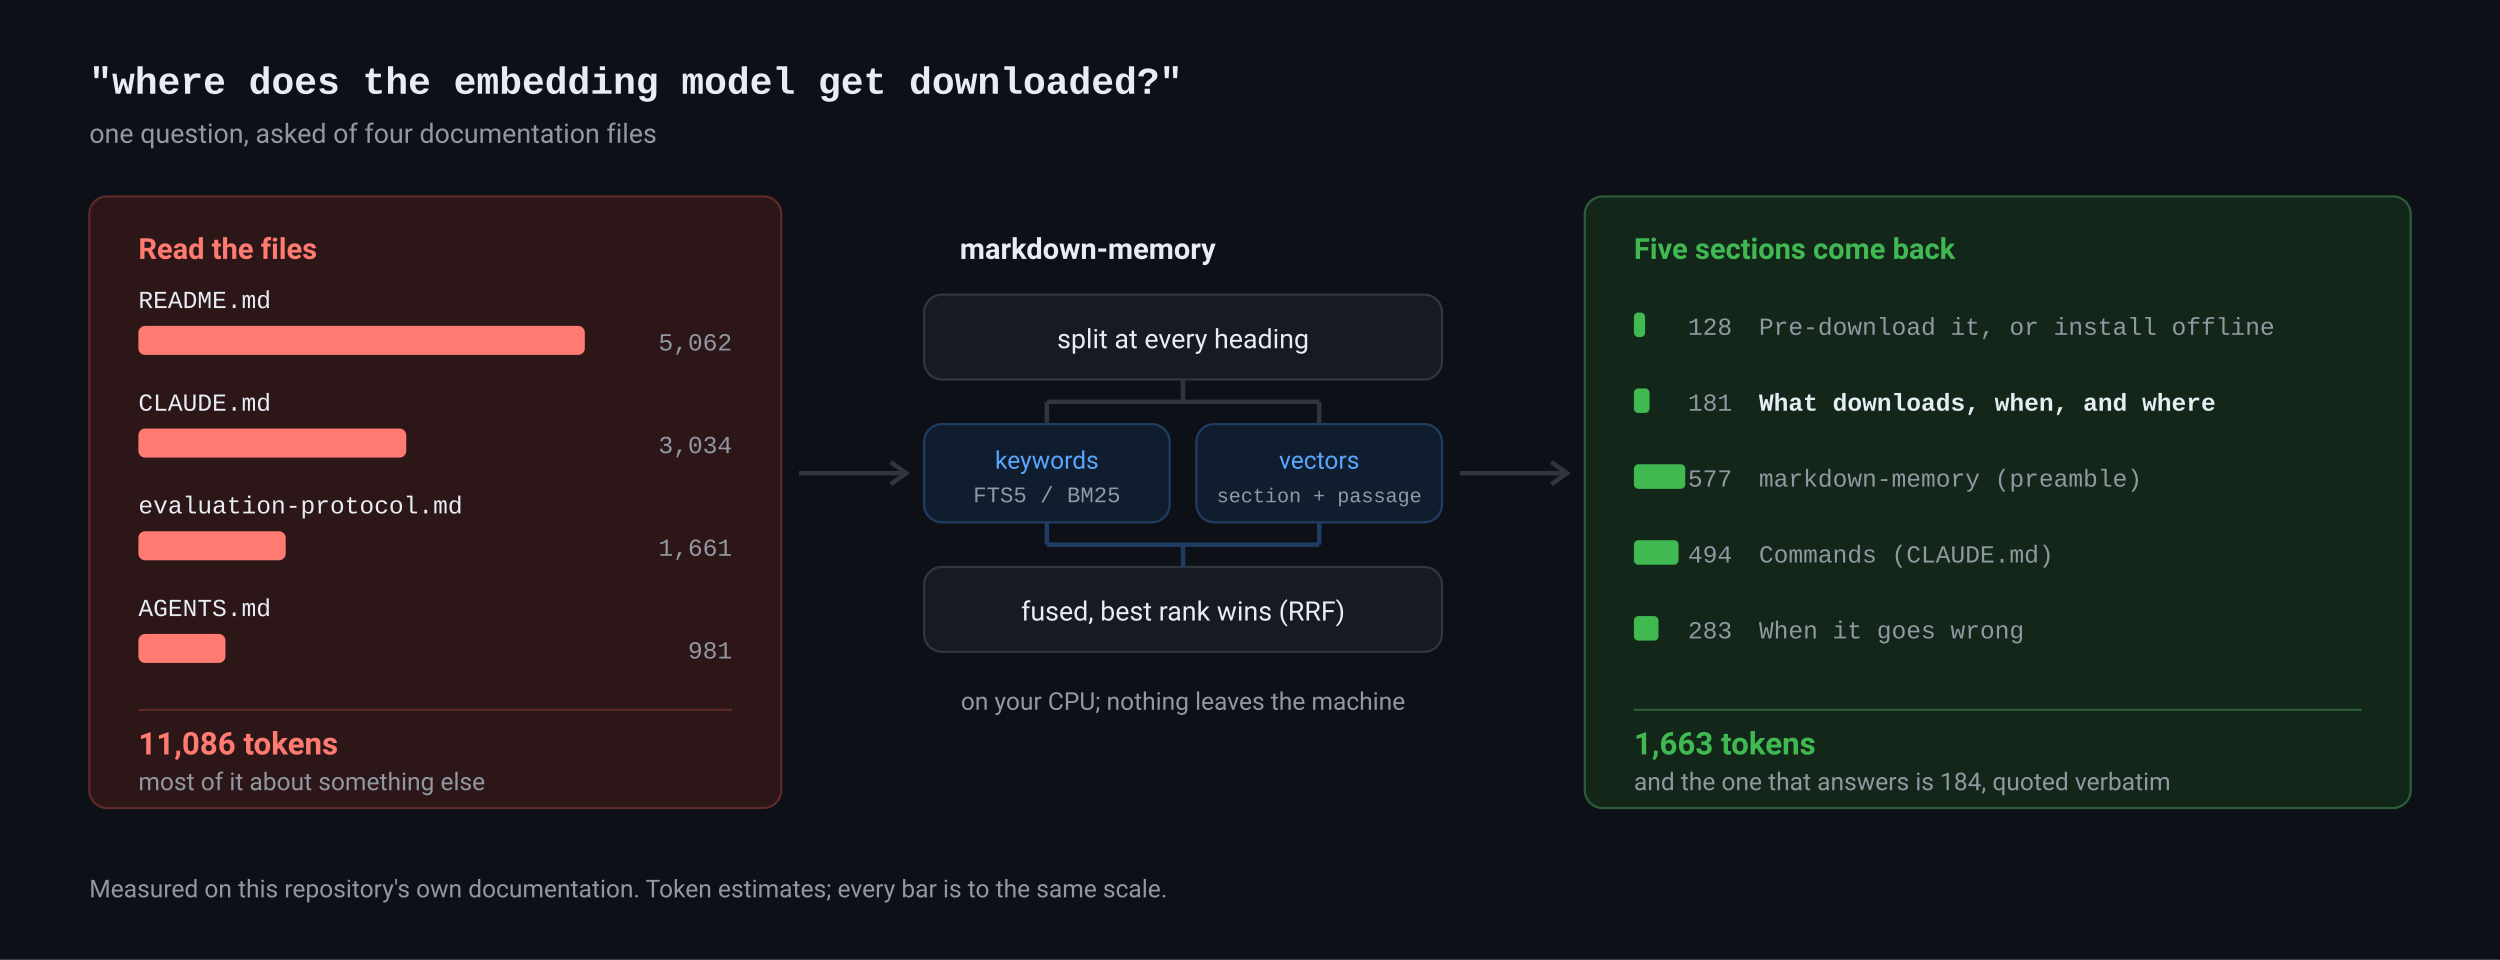
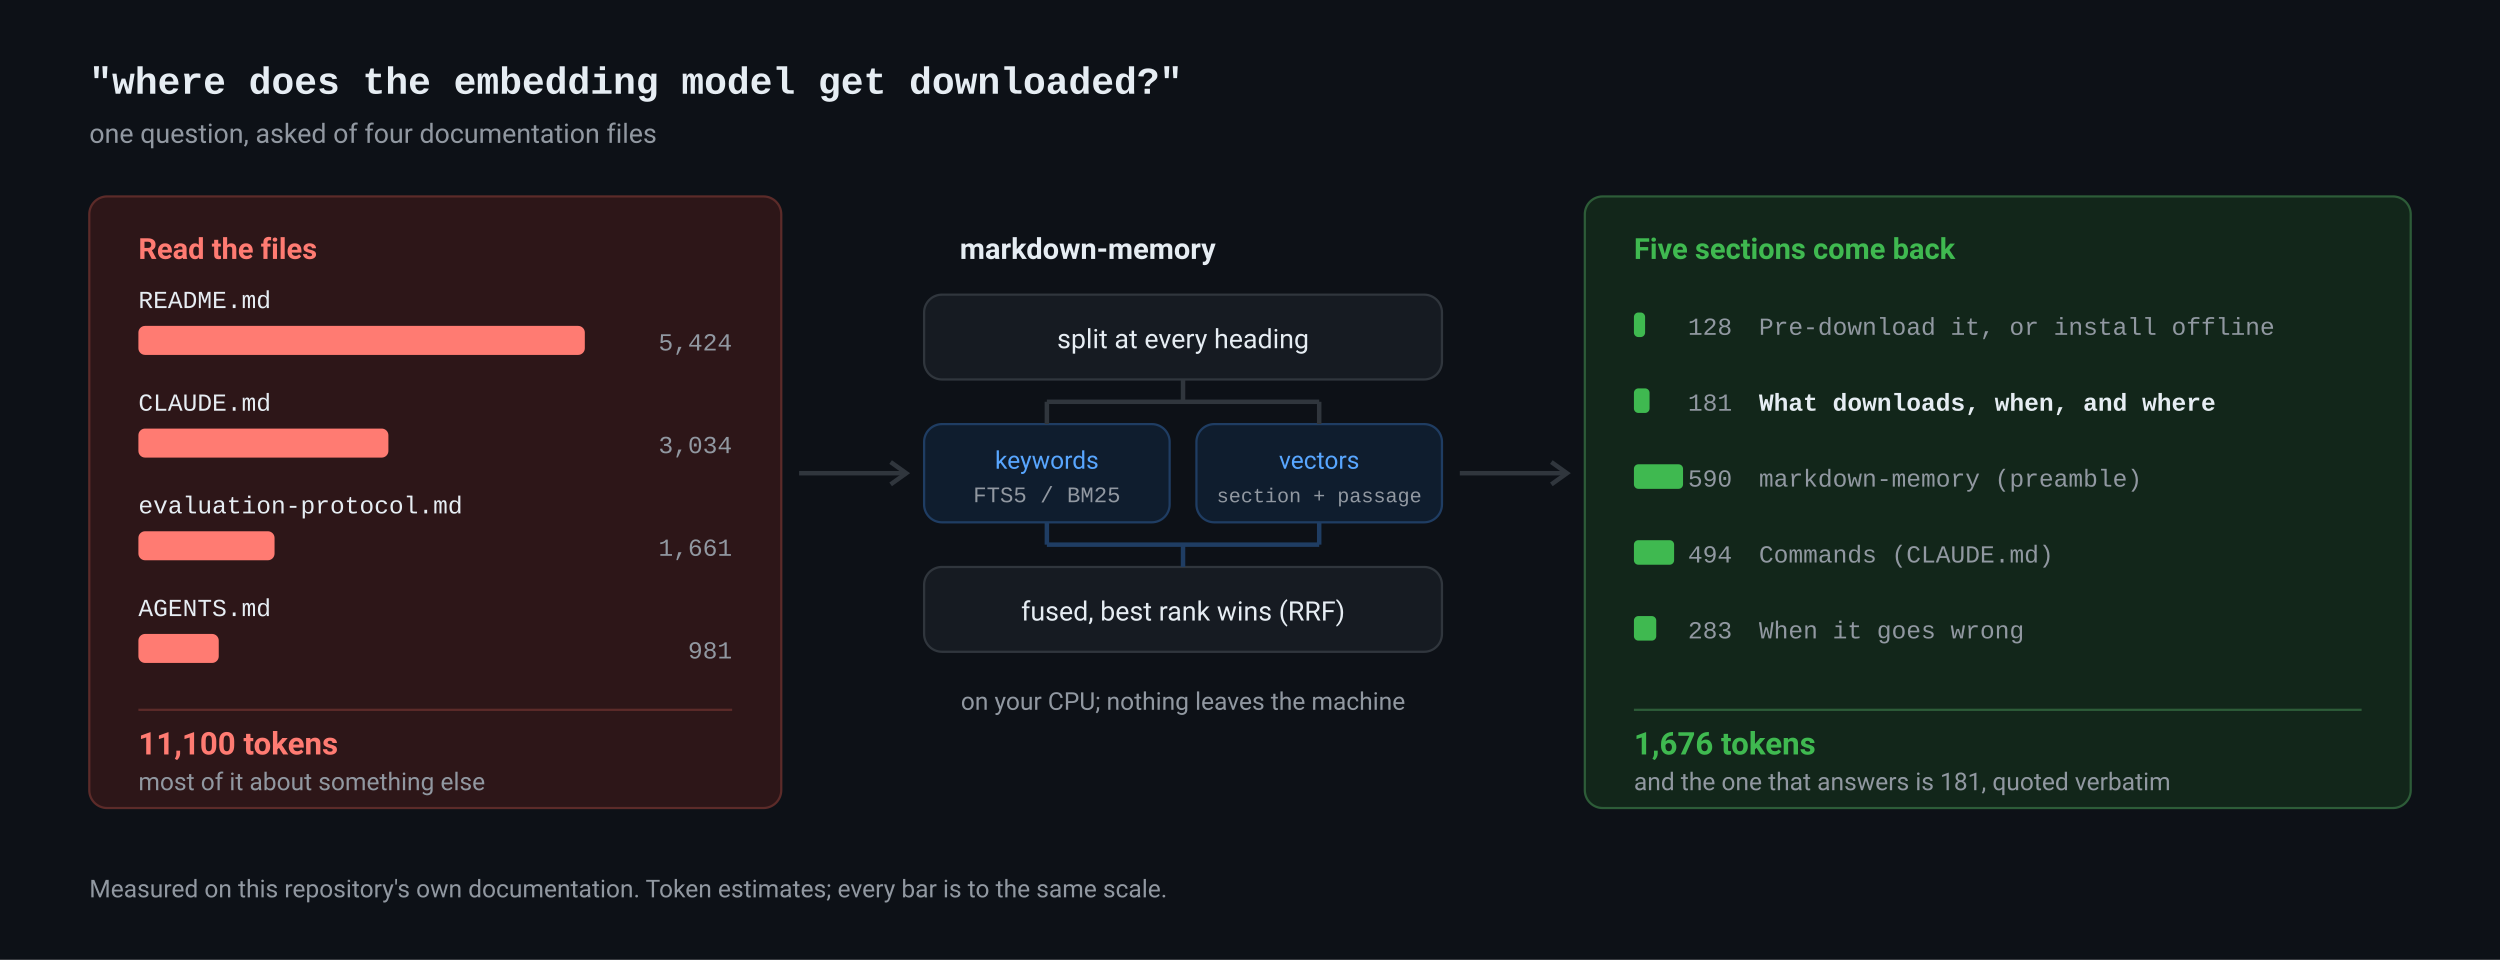
- <svg xmlns="http://www.w3.org/2000/svg" viewBox="0 0 1120 430" width="1120" height="430" role="img" aria-label="One question: reading four whole files costs 11,086 tokens; markdown-memory returns five sections totalling 1,663, and the one that answers is 181 tokens.">
+ <svg xmlns="http://www.w3.org/2000/svg" viewBox="0 0 1120 430" width="1120" height="430" role="img" aria-label="One question: reading four whole files costs 11,100 tokens; markdown-memory returns five sections totalling 1,676, and the one that answers is 181 tokens.">
  <rect width="1120" height="430" fill="#0d1117" />
  <text x="40" y="42" font-family="ui-monospace,SFMono-Regular,Menlo,Consolas,'Liberation Mono',monospace" font-size="17" font-weight="600" fill="#e6edf3" text-anchor="start">"where does the embedding model get downloaded?"</text>
  <text x="40" y="64" font-family="ui-sans-serif,-apple-system,BlinkMacSystemFont,'Segoe UI',Roboto,'Helvetica Neue',Arial,sans-serif" font-size="12" font-weight="400" fill="#9198a1" text-anchor="start">one question, asked of four documentation files</text>
  <rect x="40" y="88" width="310" height="274" rx="8" fill="#2d1618" stroke="#5c2b29" stroke-width="1" />
  <text x="62" y="116" font-family="ui-sans-serif,-apple-system,BlinkMacSystemFont,'Segoe UI',Roboto,'Helvetica Neue',Arial,sans-serif" font-size="13" font-weight="600" fill="#ff7b72" text-anchor="start">Read the files</text>
  <text x="62" y="138" font-family="ui-monospace,SFMono-Regular,Menlo,Consolas,'Liberation Mono',monospace" font-size="11" font-weight="400" fill="#e6edf3" text-anchor="start">README.md</text>
  <rect x="62" y="146" width="200" height="13" rx="3" fill="#ff7b72" stroke="none" stroke-width="1" />
-   <text x="328" y="157" font-family="ui-monospace,SFMono-Regular,Menlo,Consolas,'Liberation Mono',monospace" font-size="11" font-weight="400" fill="#9198a1" text-anchor="end">5,062</text>
+   <text x="328" y="157" font-family="ui-monospace,SFMono-Regular,Menlo,Consolas,'Liberation Mono',monospace" font-size="11" font-weight="400" fill="#9198a1" text-anchor="end">5,424</text>
  <text x="62" y="184" font-family="ui-monospace,SFMono-Regular,Menlo,Consolas,'Liberation Mono',monospace" font-size="11" font-weight="400" fill="#e6edf3" text-anchor="start">CLAUDE.md</text>
-   <rect x="62" y="192" width="120" height="13" rx="3" fill="#ff7b72" stroke="none" stroke-width="1" />
+   <rect x="62" y="192" width="112" height="13" rx="3" fill="#ff7b72" stroke="none" stroke-width="1" />
  <text x="328" y="203" font-family="ui-monospace,SFMono-Regular,Menlo,Consolas,'Liberation Mono',monospace" font-size="11" font-weight="400" fill="#9198a1" text-anchor="end">3,034</text>
  <text x="62" y="230" font-family="ui-monospace,SFMono-Regular,Menlo,Consolas,'Liberation Mono',monospace" font-size="11" font-weight="400" fill="#e6edf3" text-anchor="start">evaluation-protocol.md</text>
-   <rect x="62" y="238" width="66" height="13" rx="3" fill="#ff7b72" stroke="none" stroke-width="1" />
+   <rect x="62" y="238" width="61" height="13" rx="3" fill="#ff7b72" stroke="none" stroke-width="1" />
  <text x="328" y="249" font-family="ui-monospace,SFMono-Regular,Menlo,Consolas,'Liberation Mono',monospace" font-size="11" font-weight="400" fill="#9198a1" text-anchor="end">1,661</text>
  <text x="62" y="276" font-family="ui-monospace,SFMono-Regular,Menlo,Consolas,'Liberation Mono',monospace" font-size="11" font-weight="400" fill="#e6edf3" text-anchor="start">AGENTS.md</text>
-   <rect x="62" y="284" width="39" height="13" rx="3" fill="#ff7b72" stroke="none" stroke-width="1" />
+   <rect x="62" y="284" width="36" height="13" rx="3" fill="#ff7b72" stroke="none" stroke-width="1" />
  <text x="328" y="295" font-family="ui-monospace,SFMono-Regular,Menlo,Consolas,'Liberation Mono',monospace" font-size="11" font-weight="400" fill="#9198a1" text-anchor="end">981</text>
  <path d="M62 318 L328 318" stroke="#5c2b29" stroke-width="1" />
-   <text x="62" y="338" font-family="ui-sans-serif,-apple-system,BlinkMacSystemFont,'Segoe UI',Roboto,'Helvetica Neue',Arial,sans-serif" font-size="14" font-weight="600" fill="#ff7b72" text-anchor="start">11,086 tokens</text>
+   <text x="62" y="338" font-family="ui-sans-serif,-apple-system,BlinkMacSystemFont,'Segoe UI',Roboto,'Helvetica Neue',Arial,sans-serif" font-size="14" font-weight="600" fill="#ff7b72" text-anchor="start">11,100 tokens</text>
  <text x="62" y="354" font-family="ui-sans-serif,-apple-system,BlinkMacSystemFont,'Segoe UI',Roboto,'Helvetica Neue',Arial,sans-serif" font-size="11" font-weight="400" fill="#9198a1" text-anchor="start">most of it about something else</text>
  <text x="430" y="116" font-family="ui-sans-serif,-apple-system,BlinkMacSystemFont,'Segoe UI',Roboto,'Helvetica Neue',Arial,sans-serif" font-size="13" font-weight="600" fill="#e6edf3" text-anchor="start">markdown-memory</text>
  <rect x="414" y="132" width="232" height="38" rx="8" fill="#161b22" stroke="#30363d" stroke-width="1" />
  <text x="530" y="156" font-family="ui-sans-serif,-apple-system,BlinkMacSystemFont,'Segoe UI',Roboto,'Helvetica Neue',Arial,sans-serif" font-size="12" font-weight="400" fill="#e6edf3" text-anchor="middle">split at every heading</text>
  <rect x="414" y="190" width="110" height="44" rx="8" fill="#0f1d2e" stroke="#1f3d63" stroke-width="1" />
  <text x="469" y="210" font-family="ui-sans-serif,-apple-system,BlinkMacSystemFont,'Segoe UI',Roboto,'Helvetica Neue',Arial,sans-serif" font-size="11" font-weight="400" fill="#58a6ff" text-anchor="middle">keywords</text>
  <text x="469" y="225" font-family="ui-monospace,SFMono-Regular,Menlo,Consolas,'Liberation Mono',monospace" font-size="10" font-weight="400" fill="#9198a1" text-anchor="middle">FTS5 / BM25</text>
  <rect x="536" y="190" width="110" height="44" rx="8" fill="#0f1d2e" stroke="#1f3d63" stroke-width="1" />
  <text x="591" y="210" font-family="ui-sans-serif,-apple-system,BlinkMacSystemFont,'Segoe UI',Roboto,'Helvetica Neue',Arial,sans-serif" font-size="11" font-weight="400" fill="#58a6ff" text-anchor="middle">vectors</text>
  <text x="591" y="225" font-family="ui-monospace,SFMono-Regular,Menlo,Consolas,'Liberation Mono',monospace" font-size="9" font-weight="400" fill="#9198a1" text-anchor="middle">section + passage</text>
  <rect x="414" y="254" width="232" height="38" rx="8" fill="#161b22" stroke="#30363d" stroke-width="1" />
  <text x="530" y="278" font-family="ui-sans-serif,-apple-system,BlinkMacSystemFont,'Segoe UI',Roboto,'Helvetica Neue',Arial,sans-serif" font-size="12" font-weight="400" fill="#e6edf3" text-anchor="middle">fused, best rank wins (RRF)</text>
  <path d="M530 170 L530 180 M469 180 L591 180 M469 180 L469 190 M591 180 L591 190" stroke="#30363d" stroke-width="2" fill="none" />
  <path d="M469 234 L469 244 M591 234 L591 244 M469 244 L591 244 M530 244 L530 254" stroke="#1f3d63" stroke-width="2" fill="none" />
  <text x="530" y="318" font-family="ui-sans-serif,-apple-system,BlinkMacSystemFont,'Segoe UI',Roboto,'Helvetica Neue',Arial,sans-serif" font-size="11" font-weight="400" fill="#9198a1" text-anchor="middle">on your CPU; nothing leaves the machine</text>
  <path d="M358 212 L406 212" stroke="#30363d" stroke-width="2" fill="none" />
  <path d="M399 207 L406 212 L399 217" fill="none" stroke="#30363d" stroke-width="2" />
  <path d="M654 212 L702 212" stroke="#30363d" stroke-width="2" fill="none" />
  <path d="M695 207 L702 212 L695 217" fill="none" stroke="#30363d" stroke-width="2" />
  <rect x="710" y="88" width="370" height="274" rx="8" fill="#12261a" stroke="#2d5c38" stroke-width="1" />
  <text x="732" y="116" font-family="ui-sans-serif,-apple-system,BlinkMacSystemFont,'Segoe UI',Roboto,'Helvetica Neue',Arial,sans-serif" font-size="13" font-weight="600" fill="#3fb950" text-anchor="start">Five sections come back</text>
  <rect x="732" y="140" width="5" height="11" rx="2" fill="#3fb950" stroke="none" stroke-width="1" />
  <text x="776" y="150" font-family="ui-monospace,SFMono-Regular,Menlo,Consolas,'Liberation Mono',monospace" font-size="11" font-weight="400" fill="#9198a1" text-anchor="end">128</text>
  <text x="788" y="150" font-family="ui-monospace,SFMono-Regular,Menlo,Consolas,'Liberation Mono',monospace" font-size="11" font-weight="400" fill="#9198a1" text-anchor="start">Pre-download it, or install offline</text>
  <rect x="732" y="174" width="7" height="11" rx="2" fill="#3fb950" stroke="none" stroke-width="1" />
  <text x="776" y="184" font-family="ui-monospace,SFMono-Regular,Menlo,Consolas,'Liberation Mono',monospace" font-size="11" font-weight="400" fill="#9198a1" text-anchor="end">181</text>
  <text x="788" y="184" font-family="ui-monospace,SFMono-Regular,Menlo,Consolas,'Liberation Mono',monospace" font-size="11" font-weight="600" fill="#e6edf3" text-anchor="start">What downloads, when, and where</text>
-   <rect x="732" y="208" width="23" height="11" rx="2" fill="#3fb950" stroke="none" stroke-width="1" />
-   <text x="776" y="218" font-family="ui-monospace,SFMono-Regular,Menlo,Consolas,'Liberation Mono',monospace" font-size="11" font-weight="400" fill="#9198a1" text-anchor="end">577</text>
+   <rect x="732" y="208" width="22" height="11" rx="2" fill="#3fb950" stroke="none" stroke-width="1" />
+   <text x="776" y="218" font-family="ui-monospace,SFMono-Regular,Menlo,Consolas,'Liberation Mono',monospace" font-size="11" font-weight="400" fill="#9198a1" text-anchor="end">590</text>
  <text x="788" y="218" font-family="ui-monospace,SFMono-Regular,Menlo,Consolas,'Liberation Mono',monospace" font-size="11" font-weight="400" fill="#9198a1" text-anchor="start">markdown-memory  (preamble)</text>
-   <rect x="732" y="242" width="20" height="11" rx="2" fill="#3fb950" stroke="none" stroke-width="1" />
+   <rect x="732" y="242" width="18" height="11" rx="2" fill="#3fb950" stroke="none" stroke-width="1" />
  <text x="776" y="252" font-family="ui-monospace,SFMono-Regular,Menlo,Consolas,'Liberation Mono',monospace" font-size="11" font-weight="400" fill="#9198a1" text-anchor="end">494</text>
  <text x="788" y="252" font-family="ui-monospace,SFMono-Regular,Menlo,Consolas,'Liberation Mono',monospace" font-size="11" font-weight="400" fill="#9198a1" text-anchor="start">Commands  (CLAUDE.md)</text>
-   <rect x="732" y="276" width="11" height="11" rx="2" fill="#3fb950" stroke="none" stroke-width="1" />
+   <rect x="732" y="276" width="10" height="11" rx="2" fill="#3fb950" stroke="none" stroke-width="1" />
  <text x="776" y="286" font-family="ui-monospace,SFMono-Regular,Menlo,Consolas,'Liberation Mono',monospace" font-size="11" font-weight="400" fill="#9198a1" text-anchor="end">283</text>
  <text x="788" y="286" font-family="ui-monospace,SFMono-Regular,Menlo,Consolas,'Liberation Mono',monospace" font-size="11" font-weight="400" fill="#9198a1" text-anchor="start">When it goes wrong</text>
  <path d="M732 318 L1058 318" stroke="#2d5c38" stroke-width="1" />
-   <text x="732" y="338" font-family="ui-sans-serif,-apple-system,BlinkMacSystemFont,'Segoe UI',Roboto,'Helvetica Neue',Arial,sans-serif" font-size="14" font-weight="600" fill="#3fb950" text-anchor="start">1,663 tokens</text>
-   <text x="732" y="354" font-family="ui-sans-serif,-apple-system,BlinkMacSystemFont,'Segoe UI',Roboto,'Helvetica Neue',Arial,sans-serif" font-size="11" font-weight="400" fill="#9198a1" text-anchor="start">and the one that answers is 184, quoted verbatim</text>
+   <text x="732" y="338" font-family="ui-sans-serif,-apple-system,BlinkMacSystemFont,'Segoe UI',Roboto,'Helvetica Neue',Arial,sans-serif" font-size="14" font-weight="600" fill="#3fb950" text-anchor="start">1,676 tokens</text>
+   <text x="732" y="354" font-family="ui-sans-serif,-apple-system,BlinkMacSystemFont,'Segoe UI',Roboto,'Helvetica Neue',Arial,sans-serif" font-size="11" font-weight="400" fill="#9198a1" text-anchor="start">and the one that answers is 181, quoted verbatim</text>
  <text x="40" y="402" font-family="ui-sans-serif,-apple-system,BlinkMacSystemFont,'Segoe UI',Roboto,'Helvetica Neue',Arial,sans-serif" font-size="11" font-weight="400" fill="#9198a1" text-anchor="start">Measured on this repository's own documentation. Token estimates; every bar is to the same scale.</text>
</svg>
